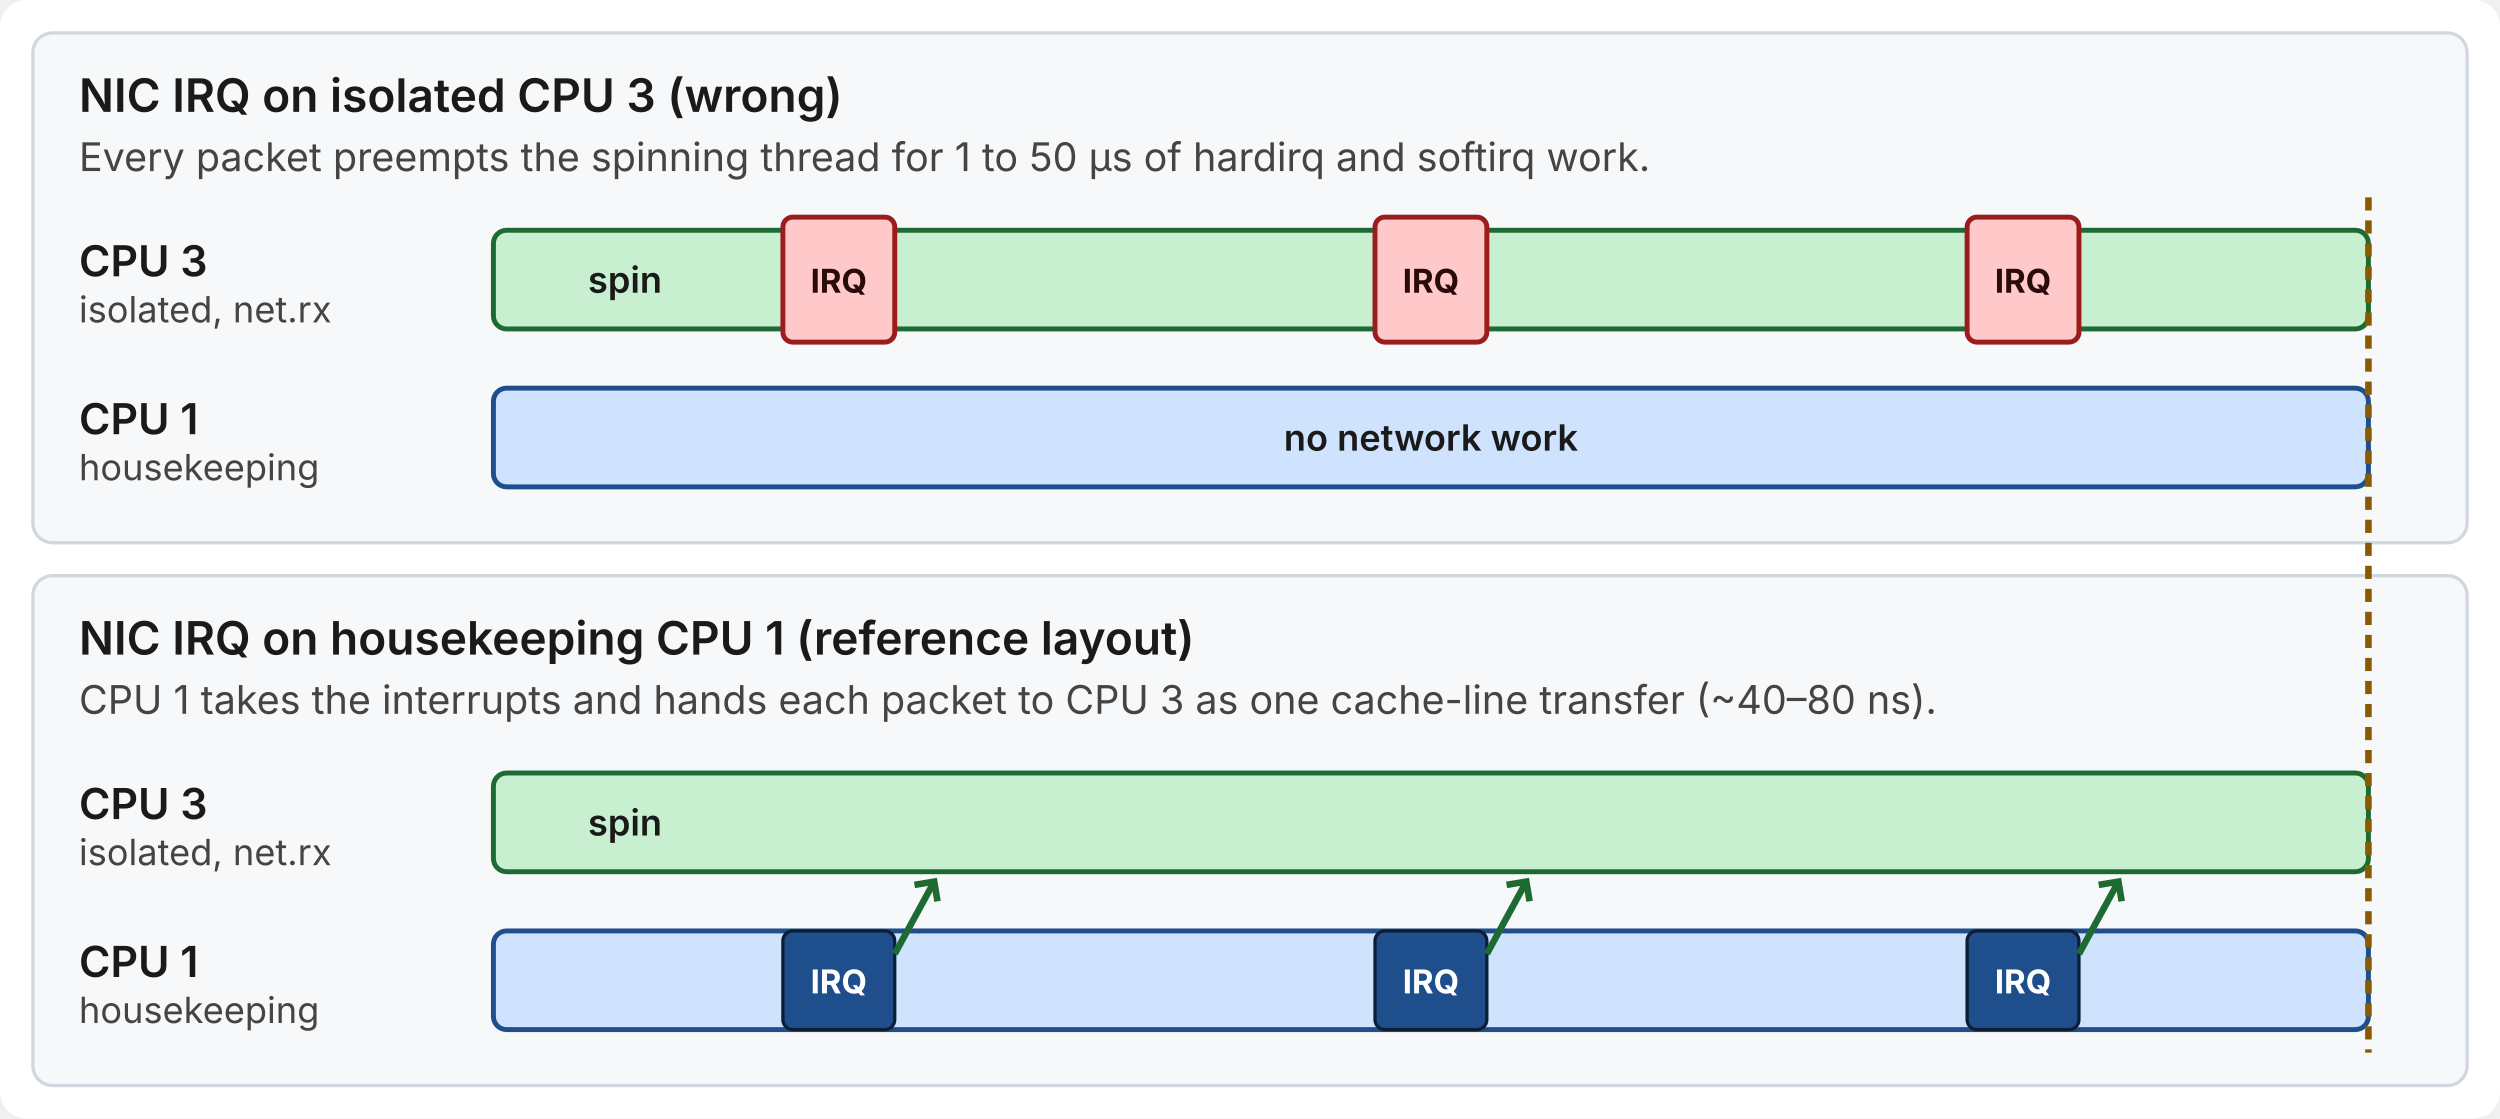
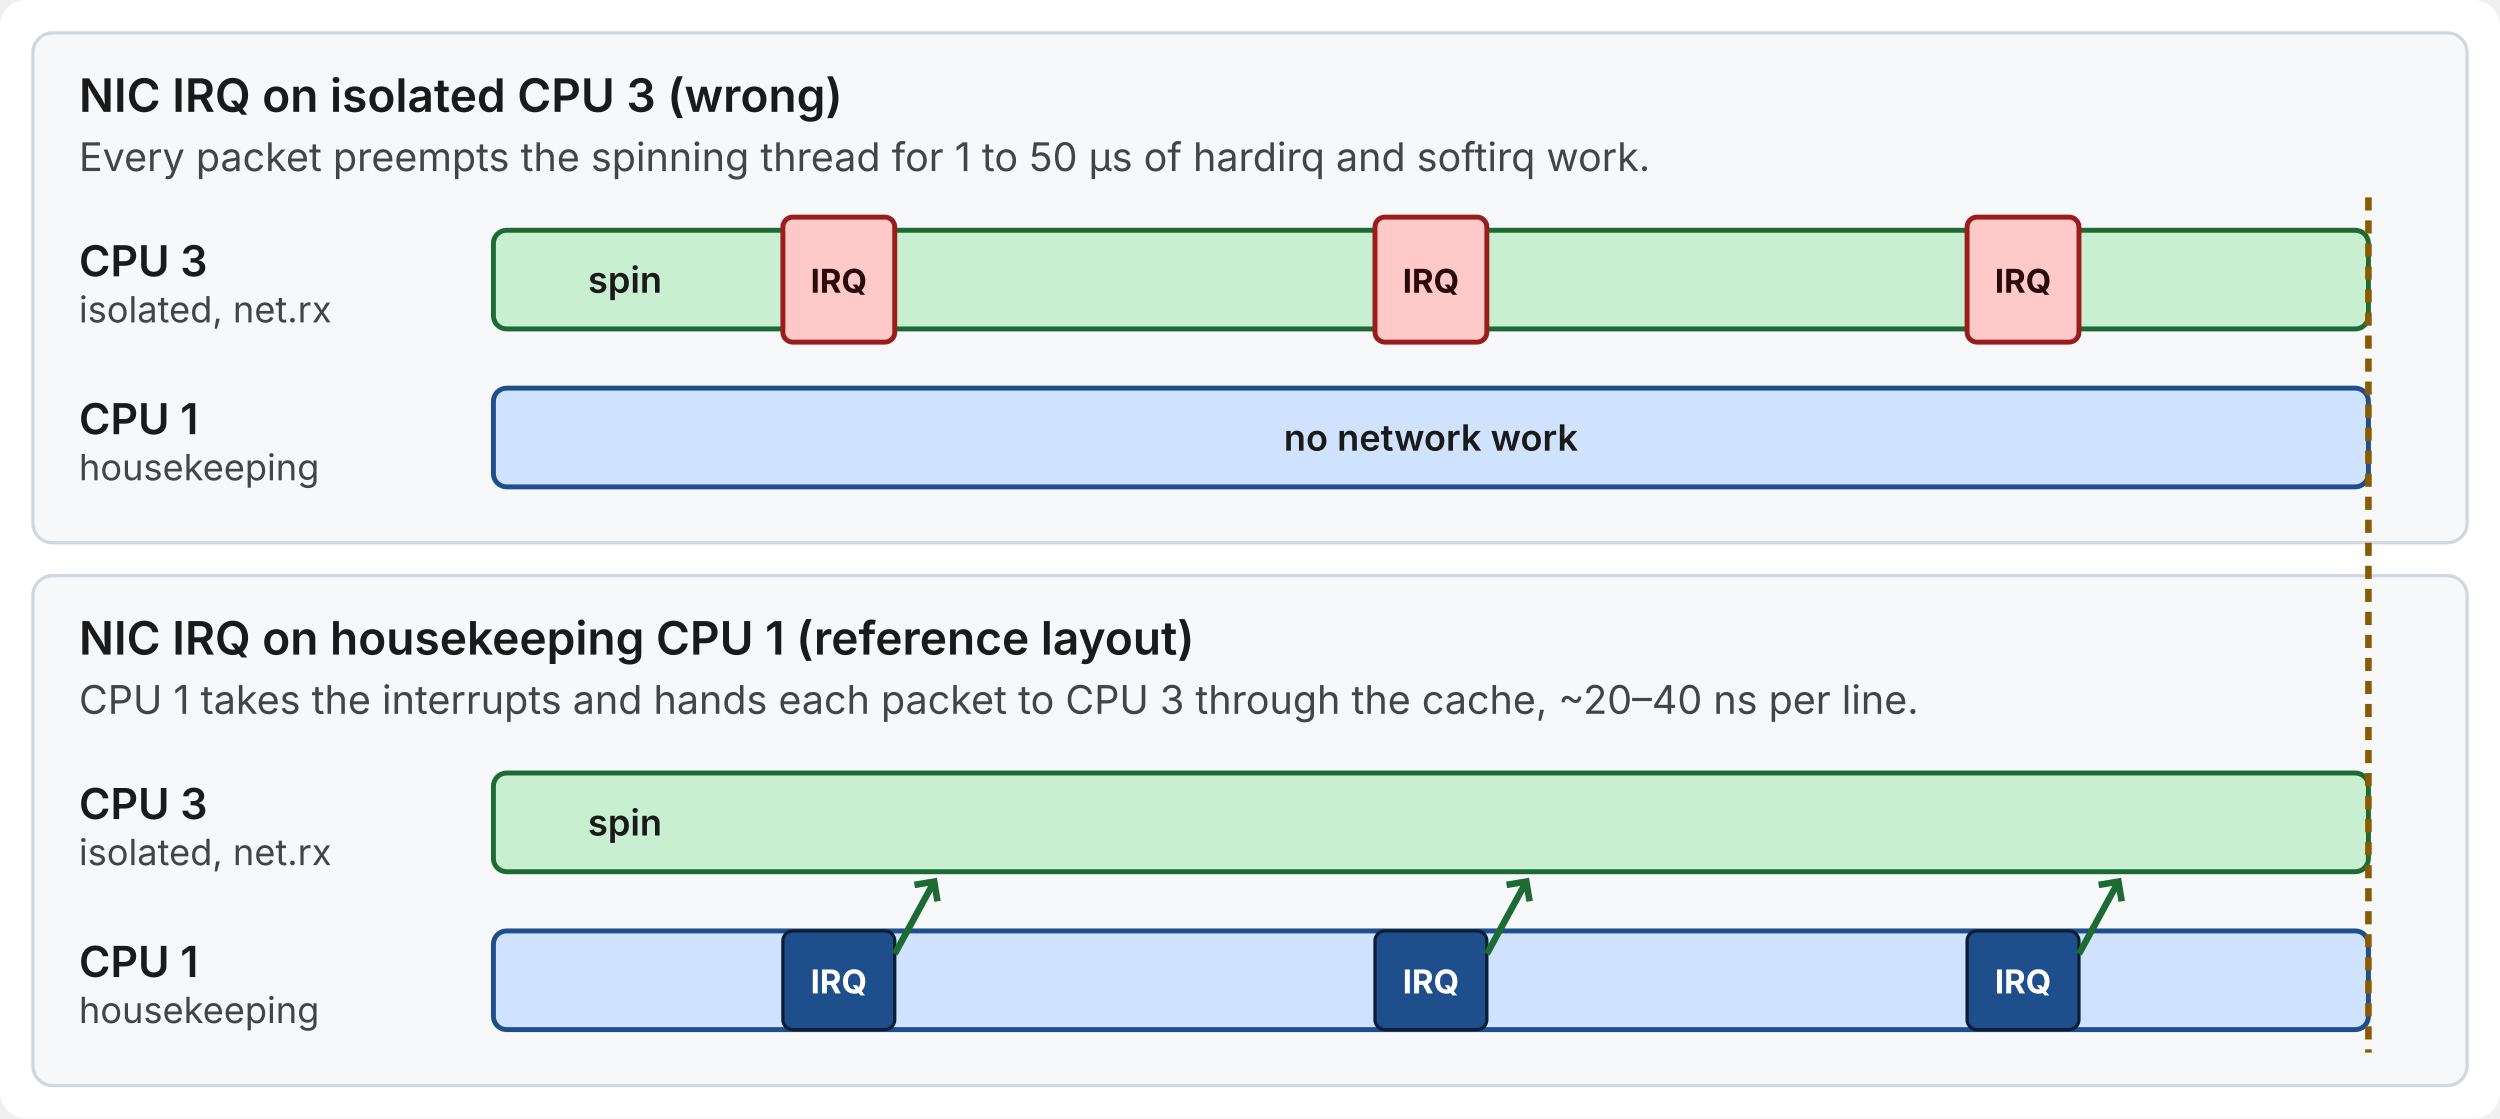
<svg xmlns="http://www.w3.org/2000/svg" viewBox="0 0 760 340" width="760" height="340" role="img" aria-labelledby="t d">
  <style>
  .bg { fill: #ffffff; }
  .lane { fill: #f6f8fa; stroke: #d0d7de; }
  .box { fill: #cfe3ff; stroke: #1f4e8c; stroke-width: 1.5; }
  .app { fill: #c8f0d0; stroke: #1d6b33; stroke-width: 1.5; }
  .wait { fill: #ffc9c9; stroke: #9b1c1c; stroke-width: 1.5; }
  .irq { fill: #1f4e8c; stroke: #0b1f33; stroke-width: 1; }
  .lbl { font: 600 13px system-ui, -apple-system, "Segoe UI", sans-serif; fill: #1a1a1a; }
  .role { font: 11px system-ui, -apple-system, "Segoe UI", sans-serif; fill: #444444; }
  .in { font: 600 11px system-ui, -apple-system, "Segoe UI", sans-serif; fill: #1a1a1a; text-anchor: middle; }
  .inw { font: 700 10px system-ui, -apple-system, "Segoe UI", sans-serif; fill: #ffffff; text-anchor: middle; }
  .inr { font: 700 10px system-ui, -apple-system, "Segoe UI", sans-serif; fill: #2b0a0a; text-anchor: middle; }
  .cap { font: 600 14px system-ui, -apple-system, "Segoe UI", sans-serif; fill: #1a1a1a; }
  .sub { font: 12px system-ui, -apple-system, "Segoe UI", sans-serif; fill: #444444; }
  .xfer { stroke: #1d6b33; stroke-width: 2; fill: none; }

  /* The picture is always complete. A playhead sweeps both lanes, and each interrupt pulses as it passes. */
  .head { stroke: #8a5a00; stroke-width: 2; stroke-dasharray: 4 3; transform: translateX(570px); animation: sweep 6s linear infinite; }
  .wait, .irq { transform-box: fill-box; transform-origin: center; animation: 6s linear infinite; }
  .wait { animation-name: cut; }
  .irq { animation-name: take; }
  .xfer { animation: hand 6s linear infinite; }

  @keyframes sweep { from { transform: translateX(0); } to { transform: translateX(570px); } }
  /* Each block stays lit for the 6 % of the loop the playhead spends inside it. */
  @keyframes cut {
    0%, 6%   { fill: #ff6b6b; transform: scaleY(1.15); }
    7%, 100% { fill: #ffc9c9; transform: scaleY(1); }
  }
  @keyframes take {
    0%, 6%   { fill: #3d7fd9; transform: scaleY(1.15); }
    7%, 100% { fill: #1f4e8c; transform: scaleY(1); }
  }
  @keyframes hand {
    0%, 4%   { stroke: #2fbf5a; stroke-width: 4; }
    6%, 100% { stroke: #1d6b33; stroke-width: 2; }
  }

  @media (prefers-reduced-motion: reduce) {
    .head, .wait, .irq, .xfer { animation: none; }
    .head { display: none; }
  }
</style>
  <rect class="bg" x="0" y="0" width="760" height="340" rx="8" />
  <rect class="lane" x="10" y="10" width="740" height="155" rx="6" />
  <text class="cap" x="24" y="34">NIC IRQ on isolated CPU 3 (wrong)</text>
  <text class="sub" x="24" y="52">Every packet preempts the spinning thread for 1 to 50 µs of hardirq and softirq work.</text>
  <text class="lbl" x="24" y="84">CPU 3</text>
  <text class="role" x="24" y="98">isolated, net.rx</text>
  <rect class="app" x="150" y="70" width="570" height="30" rx="4" />
  <text class="in" x="190" y="89">spin</text>
  <rect class="wait" style="animation-delay:-5.07s" x="238" y="66" width="34" height="38" rx="3" />
  <text class="inr" x="255" y="89">IRQ</text>
  <rect class="wait" style="animation-delay:-3.18s" x="418" y="66" width="34" height="38" rx="3" />
  <text class="inr" x="435" y="89">IRQ</text>
  <rect class="wait" style="animation-delay:-1.28s" x="598" y="66" width="34" height="38" rx="3" />
  <text class="inr" x="615" y="89">IRQ</text>
  <text class="lbl" x="24" y="132">CPU 1</text>
  <text class="role" x="24" y="146">housekeeping</text>
  <rect class="box" x="150" y="118" width="570" height="30" rx="4" />
  <text class="in" x="435" y="137">no network work</text>
  <rect class="lane" x="10" y="175" width="740" height="155" rx="6" />
  <text class="cap" x="24" y="199">NIC IRQ on housekeeping CPU 1 (reference layout)</text>
-   <text class="sub" x="24" y="217">CPU 1 takes the interrupts and hands each packet to CPU 3 as one cache-line transfer (~40–80 ns).</text>
+   <text class="sub" x="24" y="217">CPU 1 takes the interrupts and hands each packet to CPU 3 through the cache, ~20–40 ns per line.</text>
  <text class="lbl" x="24" y="249">CPU 3</text>
  <text class="role" x="24" y="263">isolated, net.rx</text>
  <rect class="app" x="150" y="235" width="570" height="30" rx="4" />
  <text class="in" x="190" y="254">spin</text>
  <text class="lbl" x="24" y="297">CPU 1</text>
  <text class="role" x="24" y="311">housekeeping</text>
  <rect class="box" x="150" y="283" width="570" height="30" rx="4" />
  <rect class="irq" style="animation-delay:-5.07s" x="238" y="283" width="34" height="30" rx="3" />
  <text class="inw" x="255" y="302">IRQ</text>
  <rect class="irq" style="animation-delay:-3.18s" x="418" y="283" width="34" height="30" rx="3" />
  <text class="inw" x="435" y="302">IRQ</text>
  <rect class="irq" style="animation-delay:-1.28s" x="598" y="283" width="34" height="30" rx="3" />
  <text class="inw" x="615" y="302">IRQ</text>
  <path class="xfer" style="animation-delay:-4.72s" d="M272 290 l12 -22 m-6 1 l6 -1 l1 6" />
  <path class="xfer" style="animation-delay:-2.82s" d="M452 290 l12 -22 m-6 1 l6 -1 l1 6" />
  <path class="xfer" style="animation-delay:-0.93s" d="M632 290 l12 -22 m-6 1 l6 -1 l1 6" />
  <line class="head" x1="150" y1="60" x2="150" y2="320" />
</svg>
